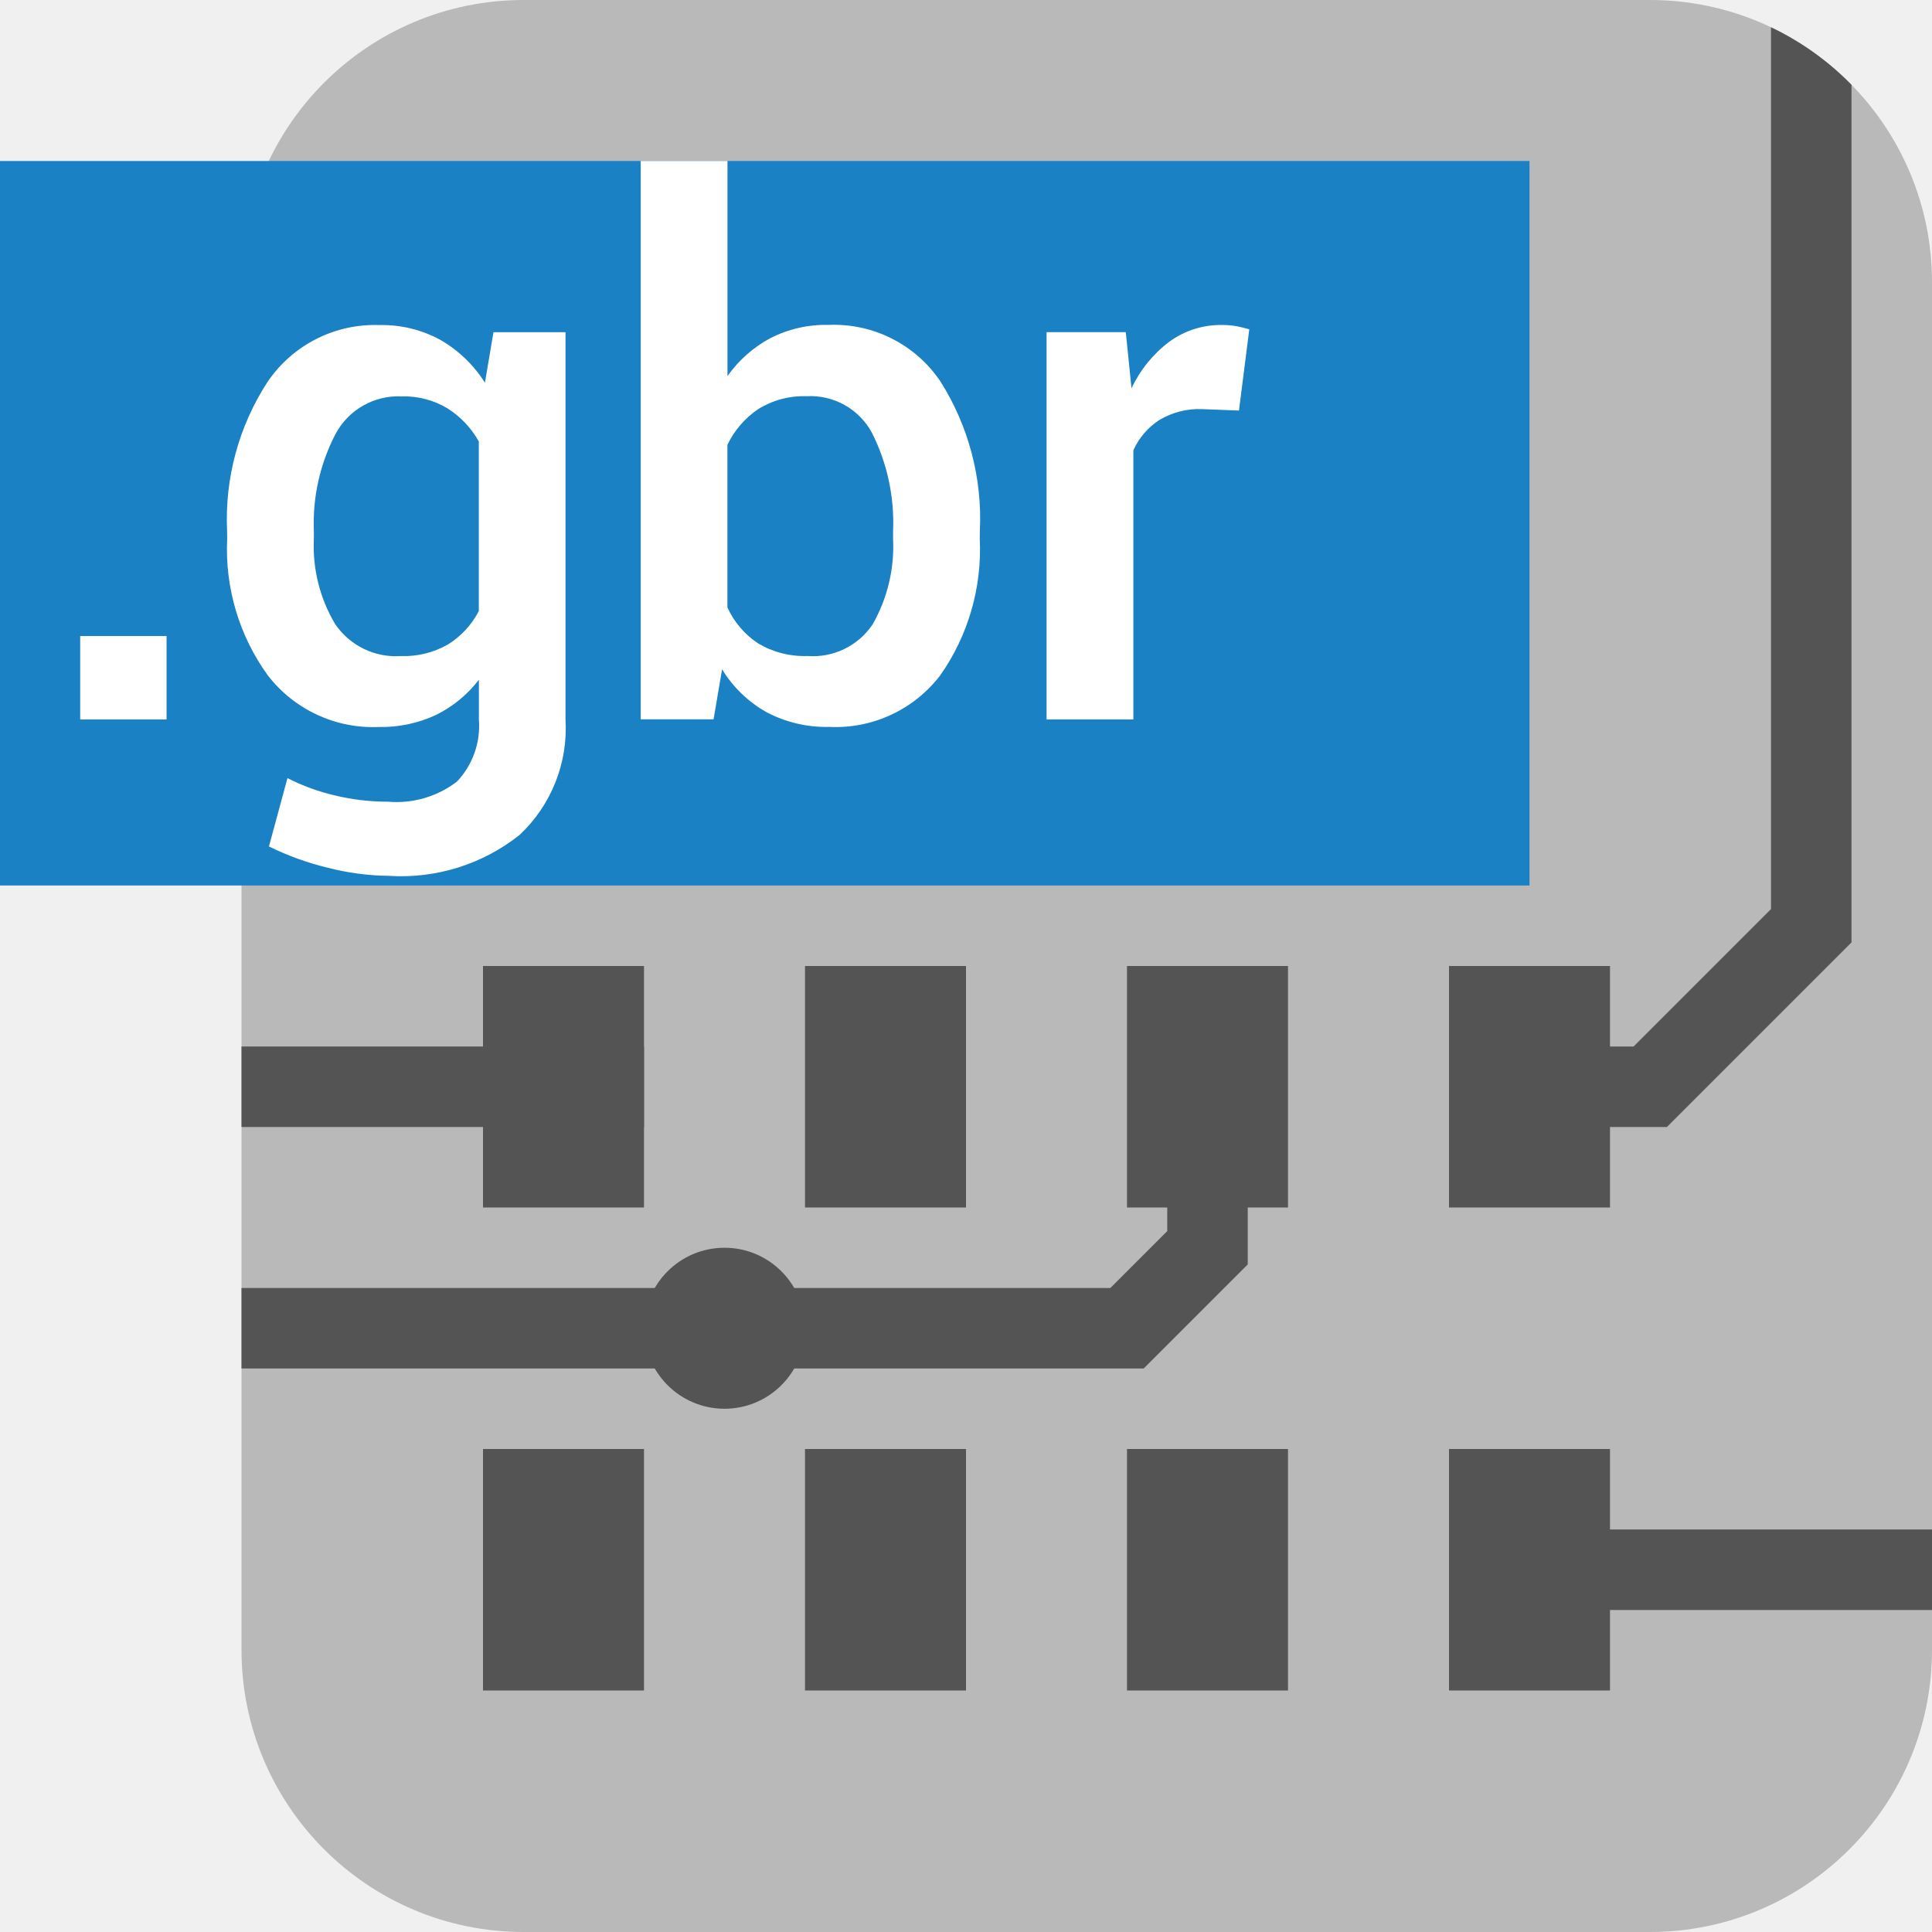
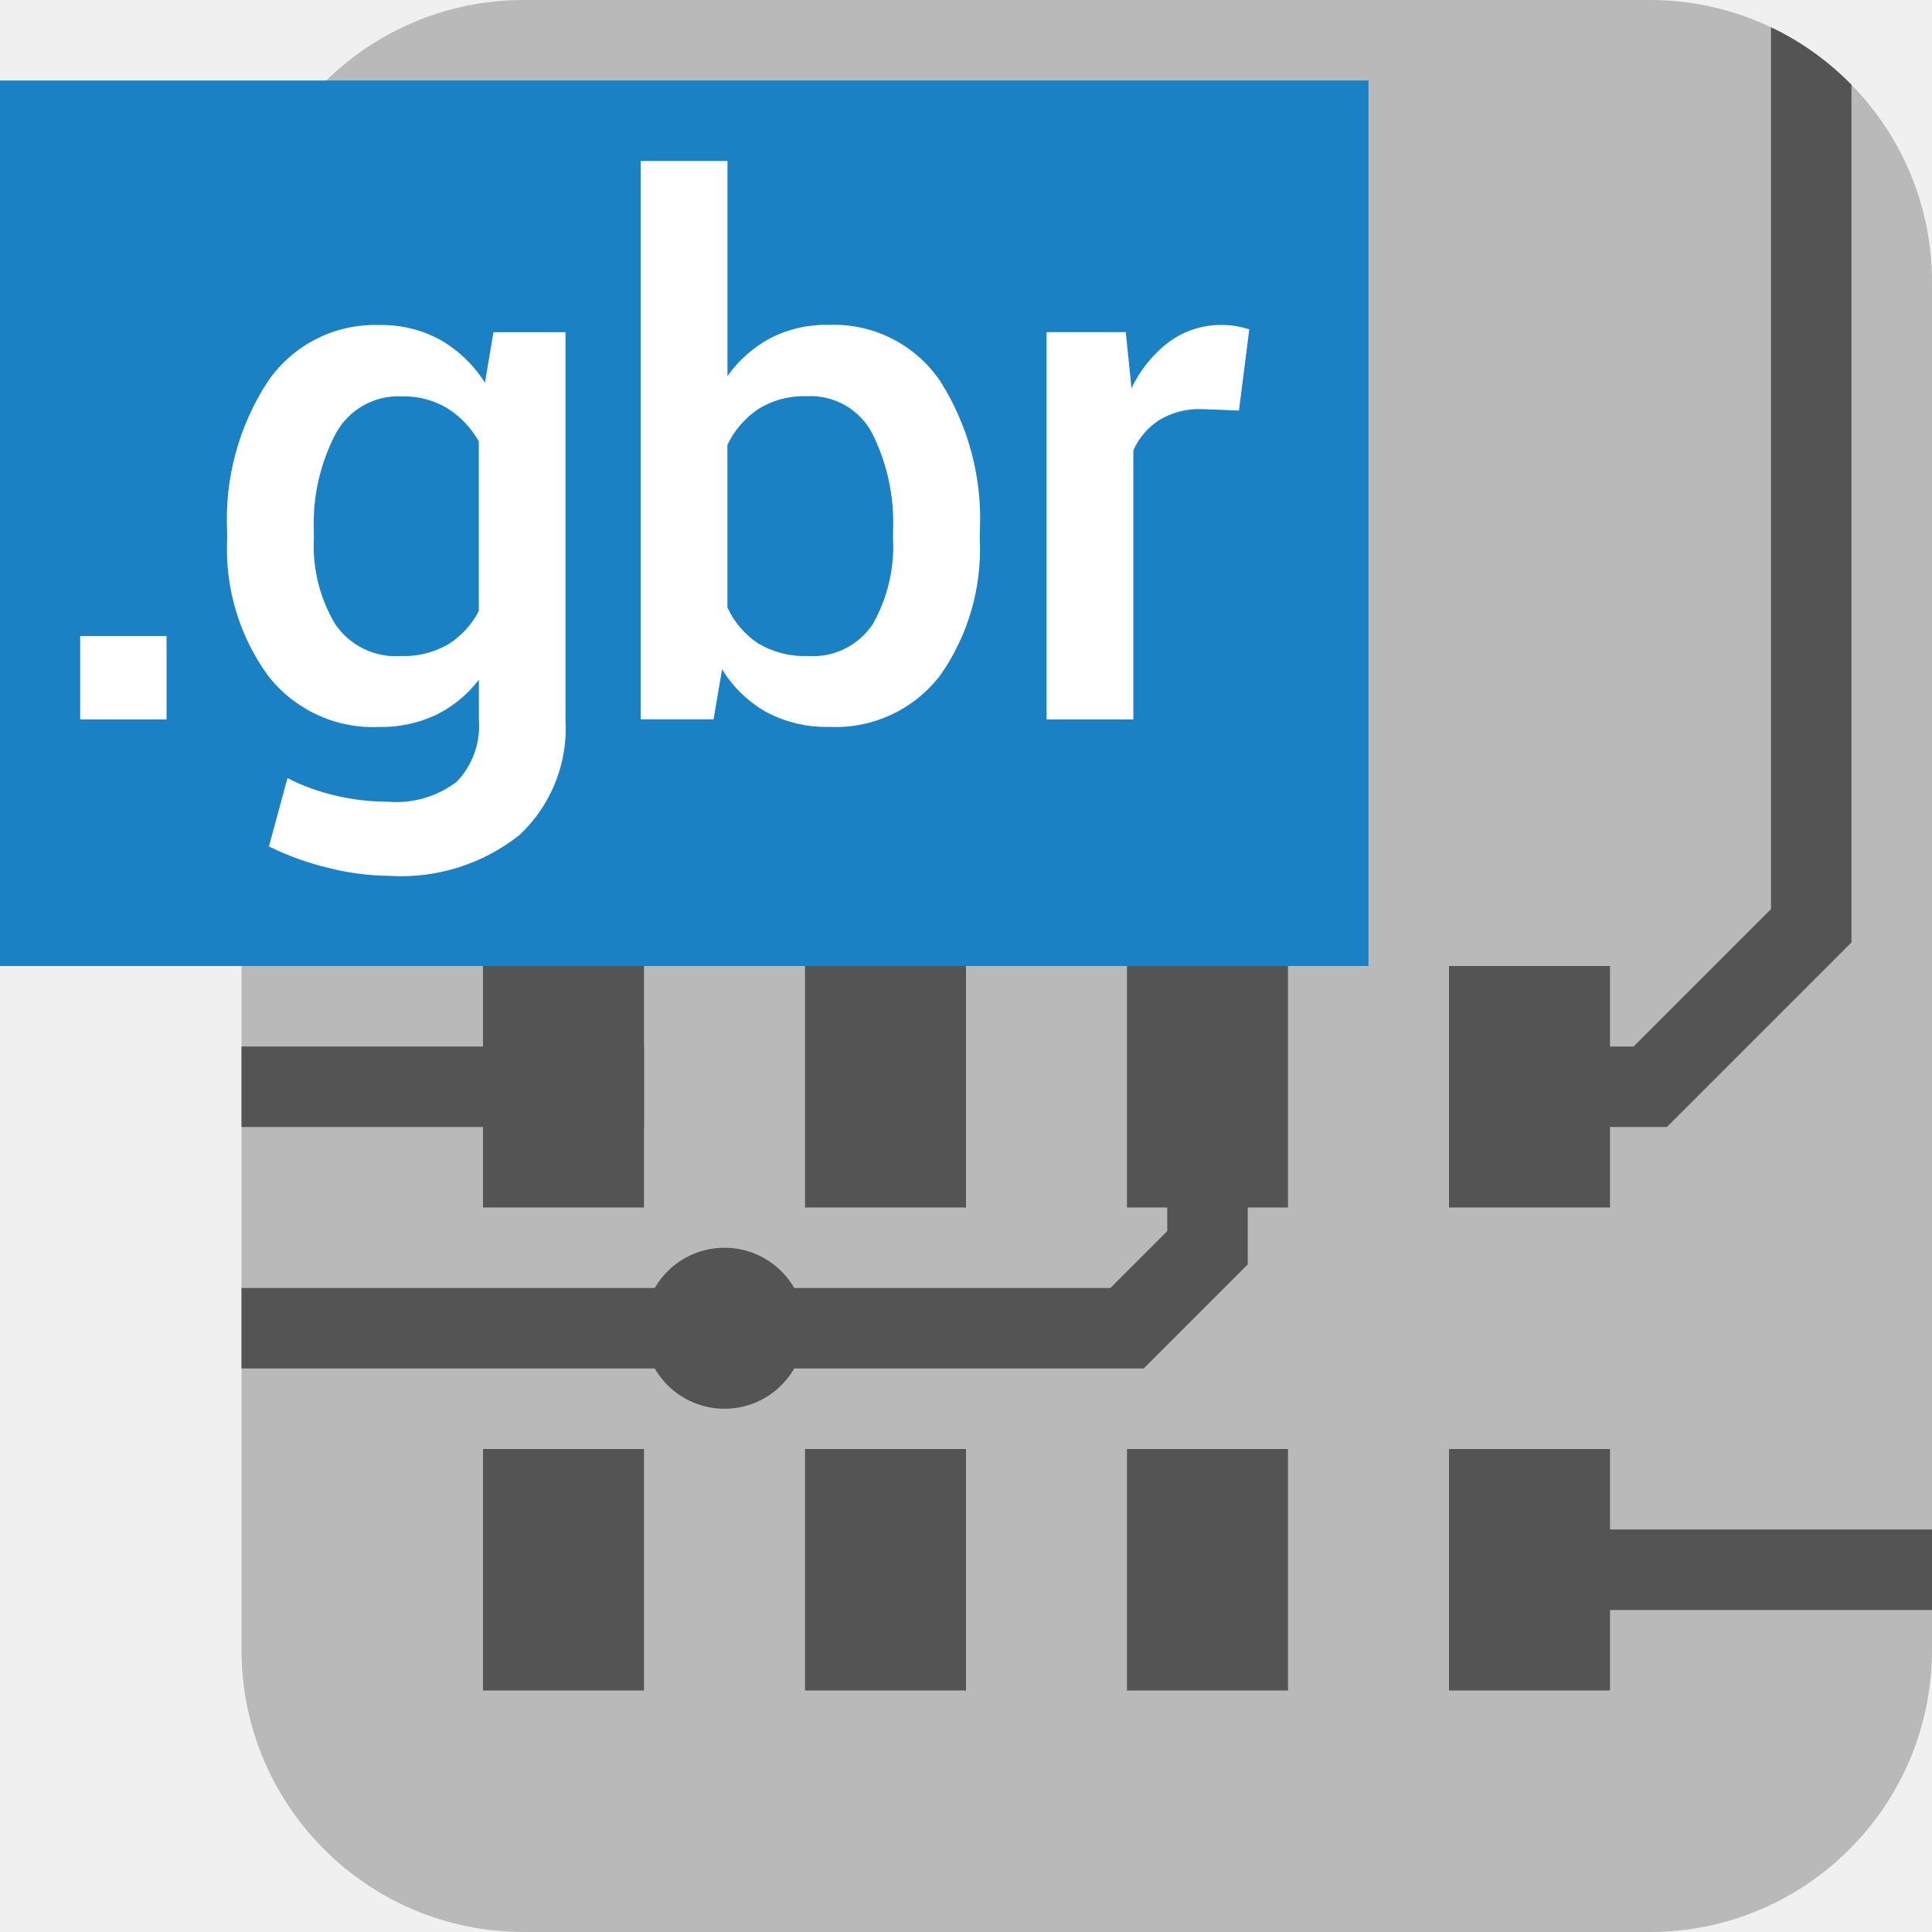
<svg xmlns="http://www.w3.org/2000/svg" id="Слой_1" data-name="Слой 1" viewBox="0 0 24 24" version="1.1">
  <defs id="defs26639">
    <style id="style26637">.cls-1{fill:#b9b9b9;}.cls-2{fill:#1a81c4;}.cls-3{fill:#fff;}.cls-4{fill:#bf2641;}.cls-5{fill:none;stroke:#f5f5f5;stroke-linecap:round;stroke-linejoin:round;stroke-width:2px;}</style>
    <clipPath clipPathUnits="userSpaceOnUse" id="clipPath935">
      <rect class="cls-1" x="3" y="0" width="21" height="24" rx="3.505" id="rect937" style="stroke-width:1" />
    </clipPath>
  </defs>
  <rect class="cls-1" x="3" y="0" width="21" height="24" rx="3.505" id="rect26643" style="stroke-width:1" />
-   <rect class="cls-2" x="0" y="2" width="19" height="9" id="rect26645" style="stroke-width:1" />
+   <rect class="cls-2" x="0" y="1" width="17" height="11" id="rect26645" style="stroke-width:1.046" />
  <path class="cls-3" d="M 2.069,8.937 H 0.996 v -1.036 H 2.069 Z" id="path26647" />
  <path class="cls-3" d="m 2.821,6.598 a 3.131,3.131 0 0 1 0.502,-1.853 1.61,1.61 0 0 1 1.392,-0.707 1.511,1.511 0 0 1 0.757,0.185 1.597,1.597 0 0 1 0.552,0.531 l 0.106,-0.627 h 0.895 v 4.811 a 1.815,1.815 0 0 1 -0.572,1.435 2.366,2.366 0 0 1 -1.623,0.507 3.183,3.183 0 0 1 -0.756,-0.1 3.501,3.501 0 0 1 -0.733,-0.265 l 0.23,-0.849 a 2.583,2.583 0 0 0 0.588,0.215 2.803,2.803 0 0 0 0.662,0.078 1.233,1.233 0 0 0 0.857,-0.251 1.008,1.008 0 0 0 0.271,-0.771 v -0.493 a 1.521,1.521 0 0 1 -0.534,0.438 1.605,1.605 0 0 1 -0.708,0.149 1.652,1.652 0 0 1 -1.383,-0.645 2.676,2.676 0 0 1 -0.502,-1.693 z m 1.078,0.094 a 1.895,1.895 0 0 0 0.264,1.06 0.913,0.913 0 0 0 0.818,0.398 1.099,1.099 0 0 0 0.583,-0.144 1.062,1.062 0 0 0 0.384,-0.415 v -2.107 a 1.15,1.15 0 0 0 -0.389,-0.411 1.046,1.046 0 0 0 -0.569,-0.149 0.884,0.884 0 0 0 -0.822,0.467 2.402,2.402 0 0 0 -0.269,1.209 z" id="path26649" />
  <path class="cls-3" d="m 12.171,6.692 a 2.723,2.723 0 0 1 -0.49,1.696 1.637,1.637 0 0 1 -1.381,0.642 1.589,1.589 0 0 1 -0.778,-0.183 1.514,1.514 0 0 1 -0.552,-0.533 l -0.106,0.622 h -0.905 v -6.936 h 1.078 v 2.672 a 1.544,1.544 0 0 1 0.532,-0.471 1.51,1.51 0 0 1 0.723,-0.165 1.595,1.595 0 0 1 1.39,0.702 3.184,3.184 0 0 1 0.49,1.858 z m -1.077,-0.094 a 2.479,2.479 0 0 0 -0.258,-1.213 0.866,0.866 0 0 0 -0.815,-0.463 1.071,1.071 0 0 0 -0.602,0.16 1.117,1.117 0 0 0 -0.383,0.444 v 2.019 a 1.06,1.06 0 0 0 0.381,0.447 1.114,1.114 0 0 0 0.612,0.157 0.893,0.893 0 0 0 0.812,-0.394 1.956,1.956 0 0 0 0.253,-1.064 z" id="path26651" />
  <path class="cls-3" d="m 15.391,5.1 -0.461,-0.018 a 0.961,0.961 0 0 0 -0.526,0.134 0.879,0.879 0 0 0 -0.325,0.377 v 3.344 h -1.078 v -4.811 h 0.984 l 0.071,0.698 a 1.545,1.545 0 0 1 0.468,-0.578 1.084,1.084 0 0 1 0.658,-0.209 0.983,0.983 0 0 1 0.183,0.016 1.433,1.433 0 0 1 0.154,0.038 z" id="path26653" />
  <rect class="cls-5" x="-15" y="6" width="3" height="2" id="rect24945" style="fill:#545454;fill-opacity:1;stroke:none" transform="rotate(-90)" />
  <path class="cls-5" d="M 9,15.5 A 1,1 0 1 1 8,16.5 1,1 0 0 1 9,15.5 Z" id="path24963" style="fill:#545454;fill-opacity:1;stroke:none" />
  <rect class="cls-5" x="-15" y="10" width="3" height="2" id="rect909" style="fill:#545454;fill-opacity:1;stroke:none" transform="rotate(-90)" />
  <rect class="cls-5" x="-15" y="14" width="3" height="2" id="rect911" style="fill:#545454;fill-opacity:1;stroke:none" transform="rotate(-90)" />
  <rect class="cls-5" x="-15" y="18" width="3" height="2" id="rect913" style="fill:#545454;fill-opacity:1;stroke:none" transform="rotate(-90)" />
  <rect class="cls-5" x="-21" y="6" width="3" height="2" id="rect917" style="fill:#545454;fill-opacity:1;stroke:none" transform="rotate(-90)" />
  <rect class="cls-5" x="-21" y="10" width="3" height="2" id="rect919" style="fill:#545454;fill-opacity:1;stroke:none" transform="rotate(-90)" />
  <rect class="cls-5" x="-21" y="14" width="3" height="2" id="rect921" style="fill:#545454;fill-opacity:1;stroke:none" transform="rotate(-90)" />
  <rect class="cls-5" x="-21" y="18" width="3" height="2" id="rect923" style="fill:#545454;fill-opacity:1;stroke:none" transform="rotate(-90)" />
  <path style="fill:none;stroke:#545454;stroke-width:1px;stroke-linecap:butt;stroke-linejoin:miter;stroke-opacity:1" d="m 3,16.5 h 11 l 1,-1 v -2" id="path925" />
  <path style="fill:none;stroke:#545454;stroke-width:1px;stroke-linecap:butt;stroke-linejoin:miter;stroke-opacity:1" d="m 19,19.5 h 2 3" id="path927" />
  <path style="fill:none;stroke:#545454;stroke-width:1px;stroke-linecap:butt;stroke-linejoin:miter;stroke-opacity:1" d="m 19,13.5 h 1.5 l 2,-2 V 0" id="path929" clip-path="url(#clipPath935)" />
  <path style="fill:none;stroke:#545454;stroke-width:1px;stroke-linecap:butt;stroke-linejoin:miter;stroke-opacity:1" d="M 3,13.5 H 5 8" id="path931" />
</svg>
